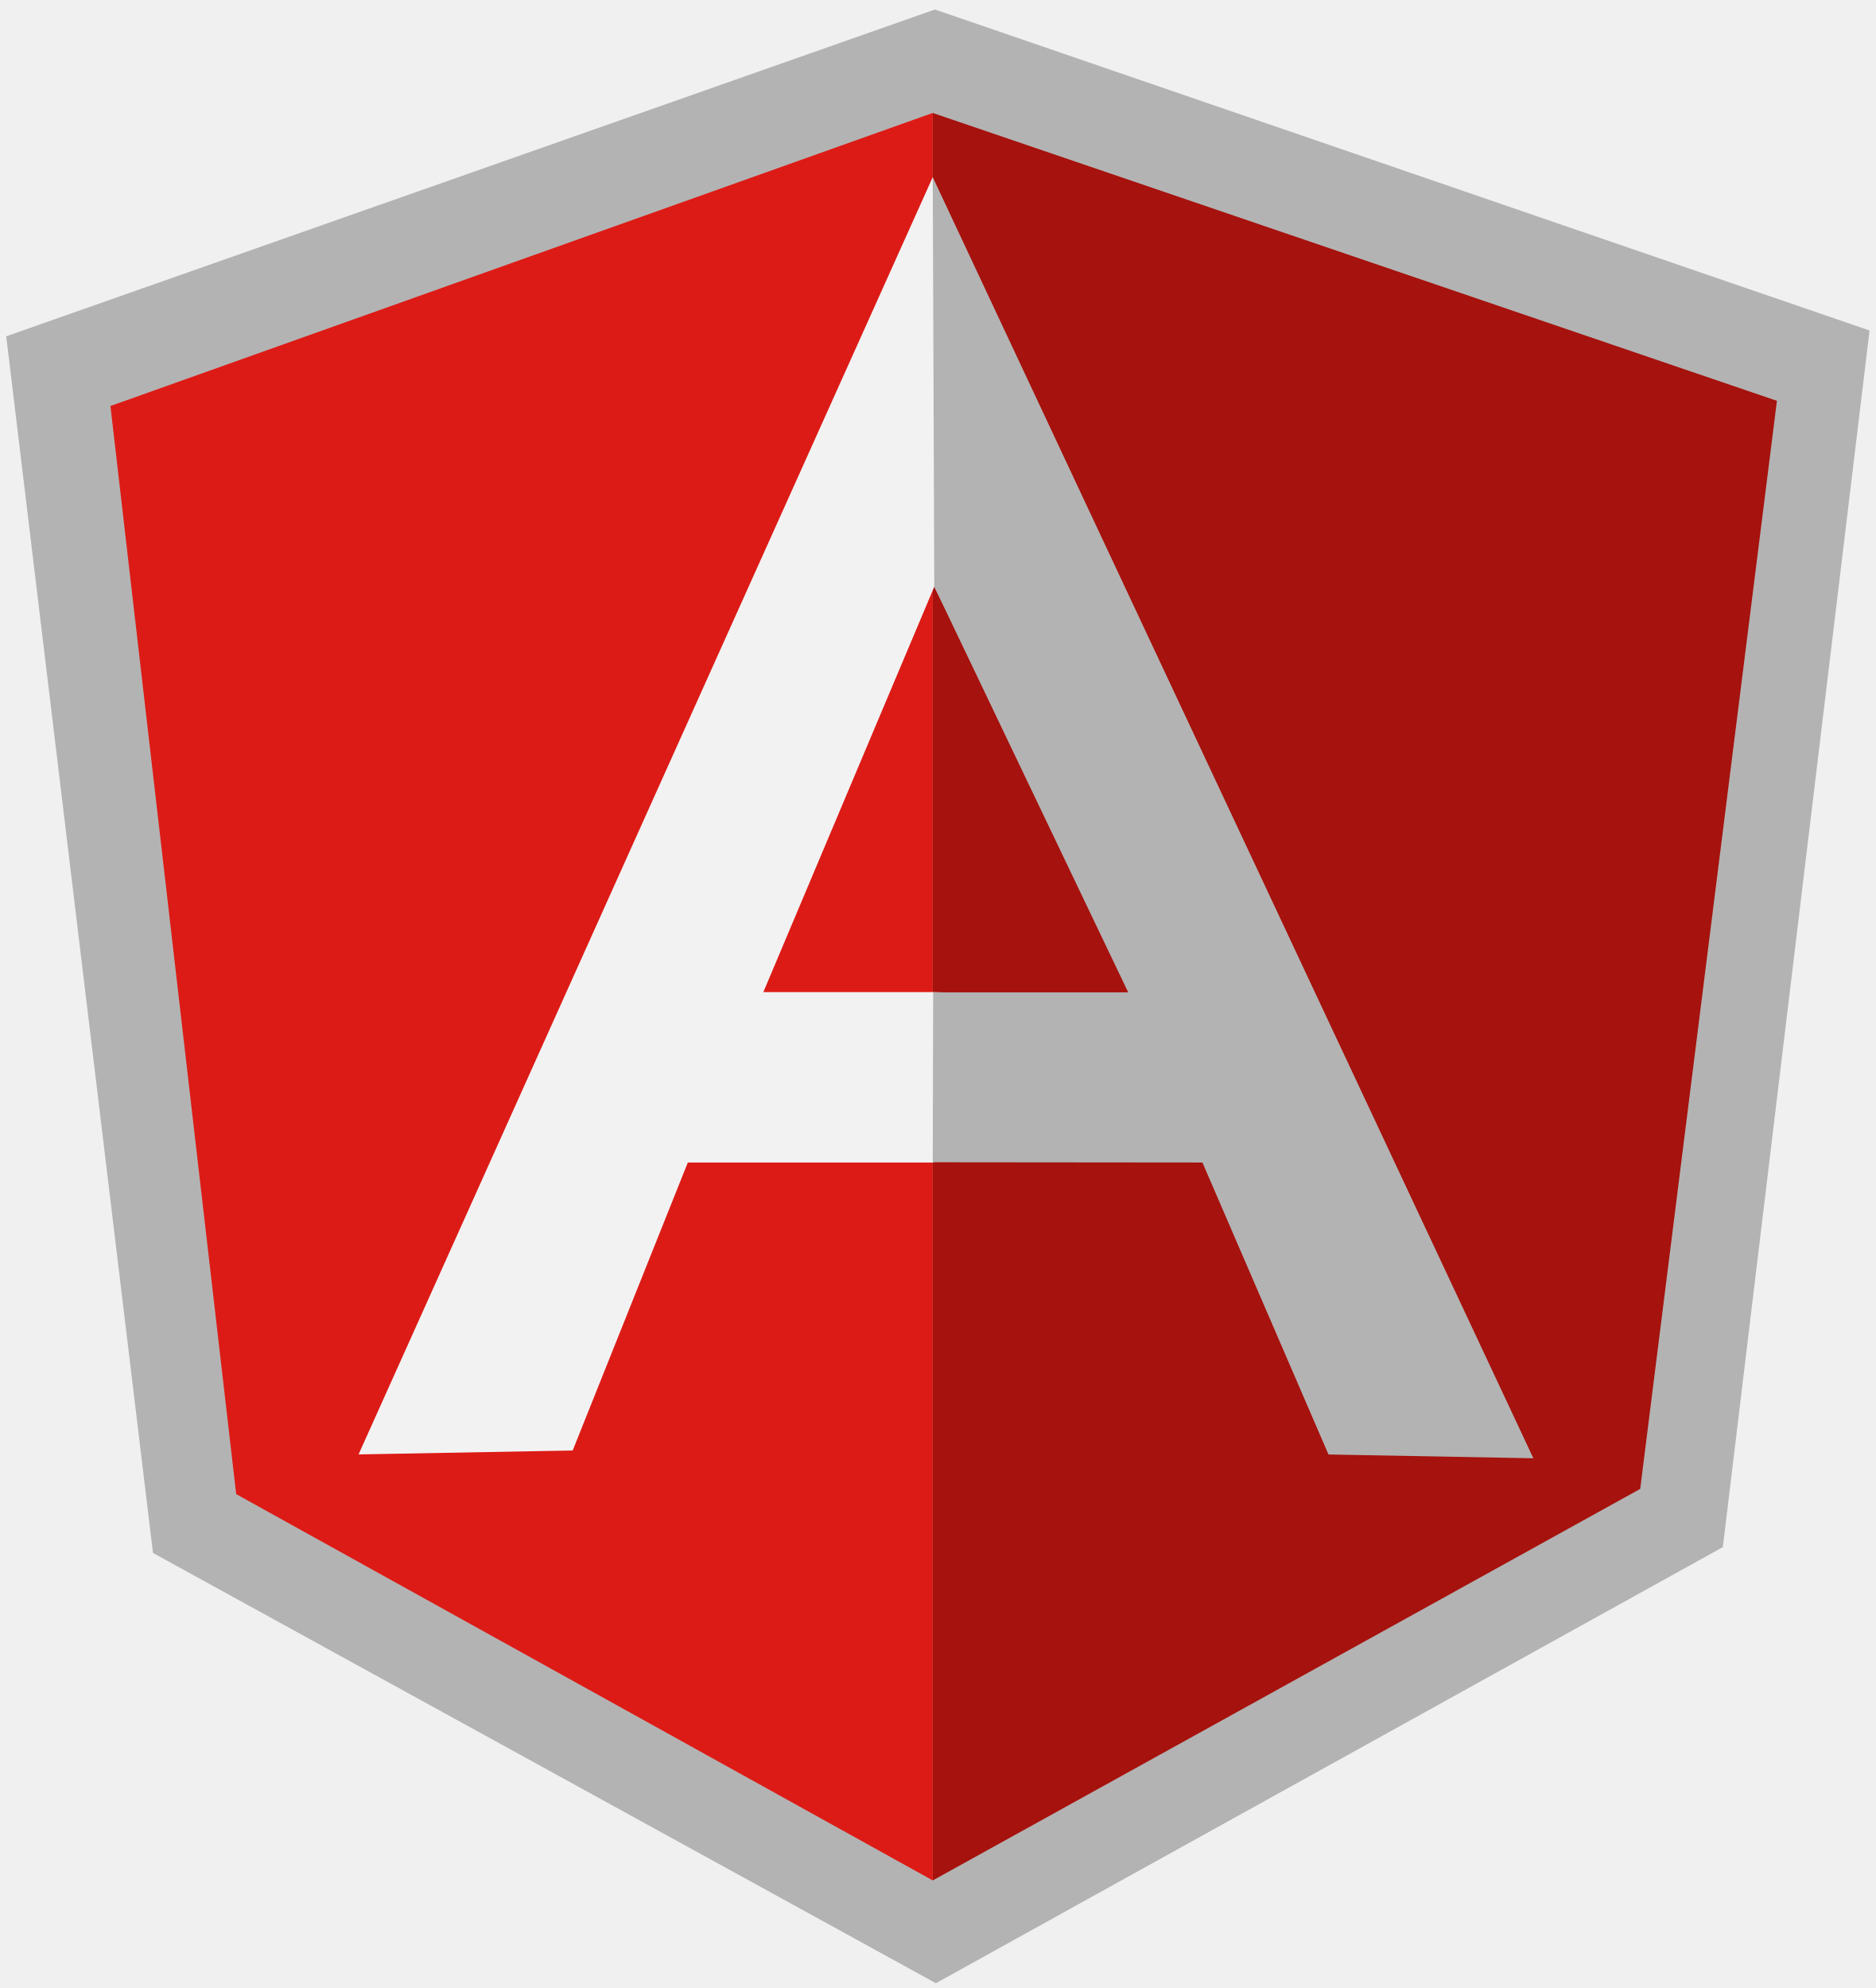
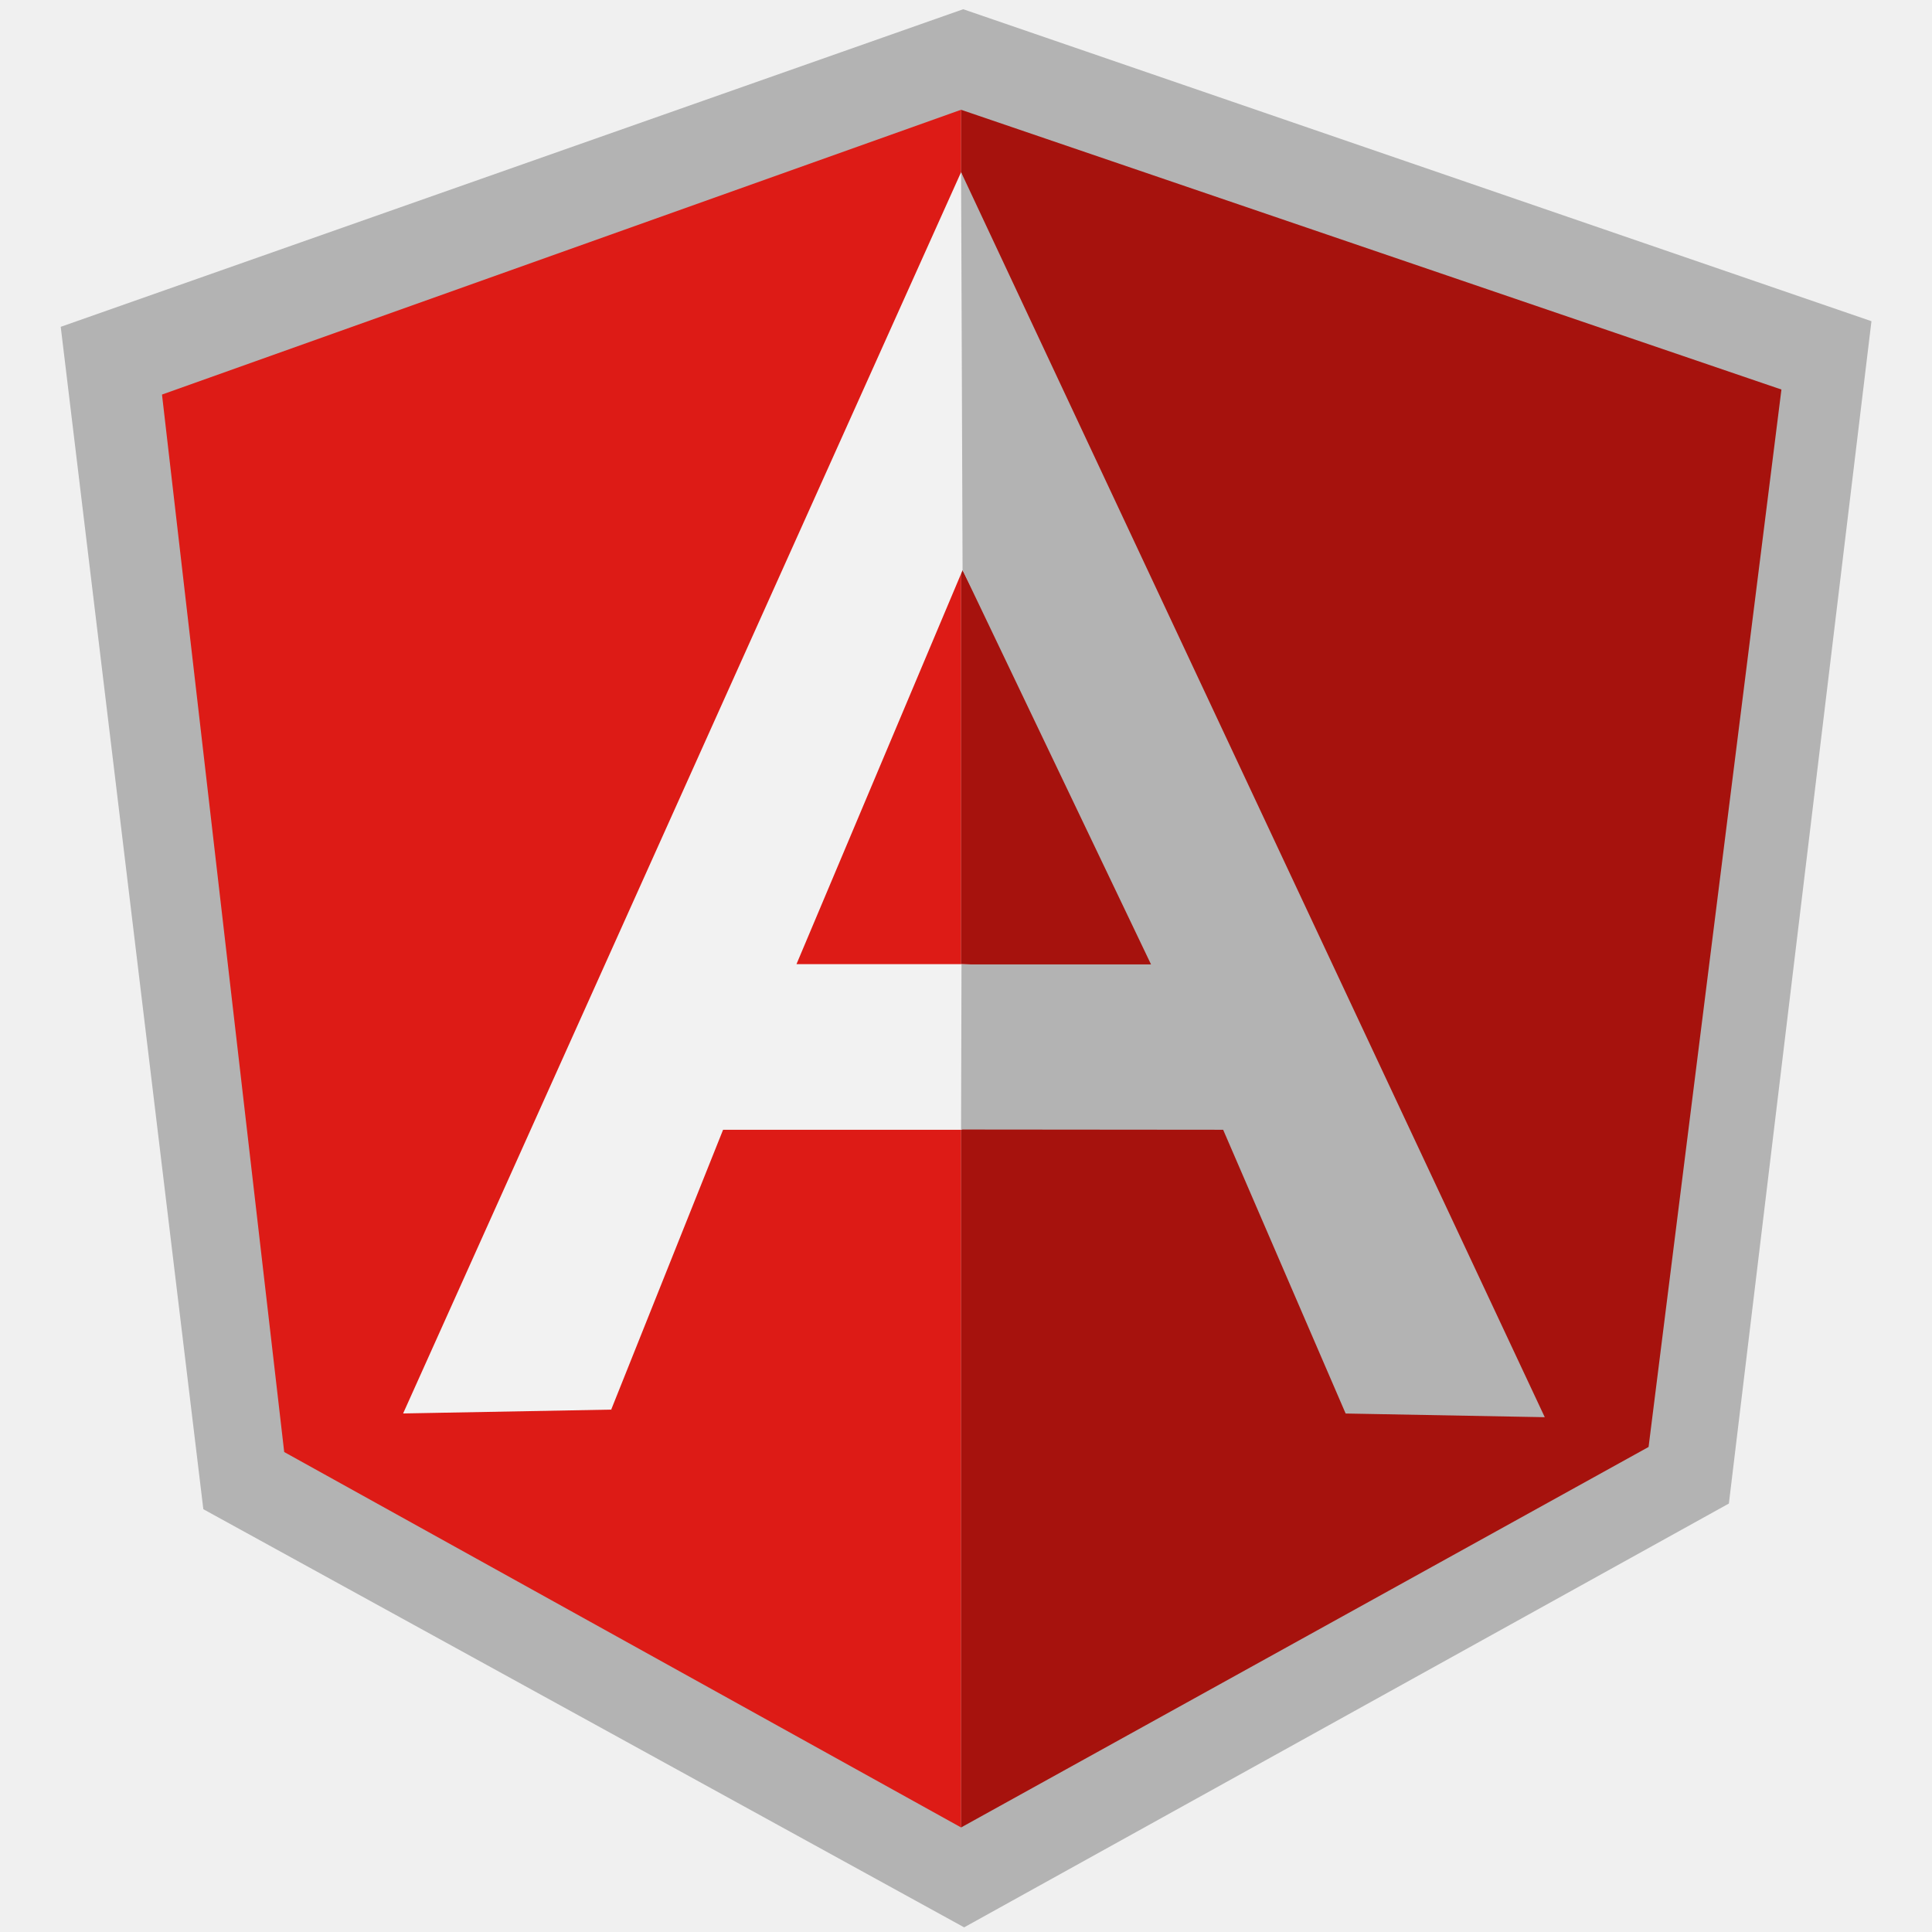
- <svg xmlns="http://www.w3.org/2000/svg" width="100" height="106" viewBox="0 0 100 106" fill="none">
+ <svg xmlns="http://www.w3.org/2000/svg" width="100" height="100" viewBox="0 0 100 106" fill="none">
  <g clip-path="url(#clip0_572_3542)">
    <path d="M49.846 0.506L0.332 17.931L8.156 82.803L49.898 105.745L91.856 82.492L99.678 17.622L49.846 0.506Z" fill="#B3B3B3" />
    <path d="M94.739 21.372L49.73 6.023V100.264L87.45 79.388L94.739 21.372Z" fill="#A6120D" />
    <path d="M5.888 21.648L12.593 79.666L49.73 100.264V6.022L5.888 21.648L5.888 21.648Z" fill="#DD1B16" />
    <path d="M62.12 56.192L49.73 61.986H36.672L30.534 77.339L19.117 77.55L49.73 9.446L62.12 56.192V56.192ZM60.922 53.275L49.813 31.282L40.7 52.897H49.73L60.922 53.276V53.275Z" fill="#F2F2F2" />
    <path d="M49.73 9.445L49.812 31.282L60.152 52.913H49.753L49.73 61.972L64.109 61.985L70.829 77.553L81.754 77.755L49.73 9.445Z" fill="#B3B3B3" />
  </g>
  <defs>
    <clipPath id="clip0_572_3542">
      <rect width="100" height="105.485" fill="white" transform="translate(0 0.372559)" />
    </clipPath>
  </defs>
</svg>
